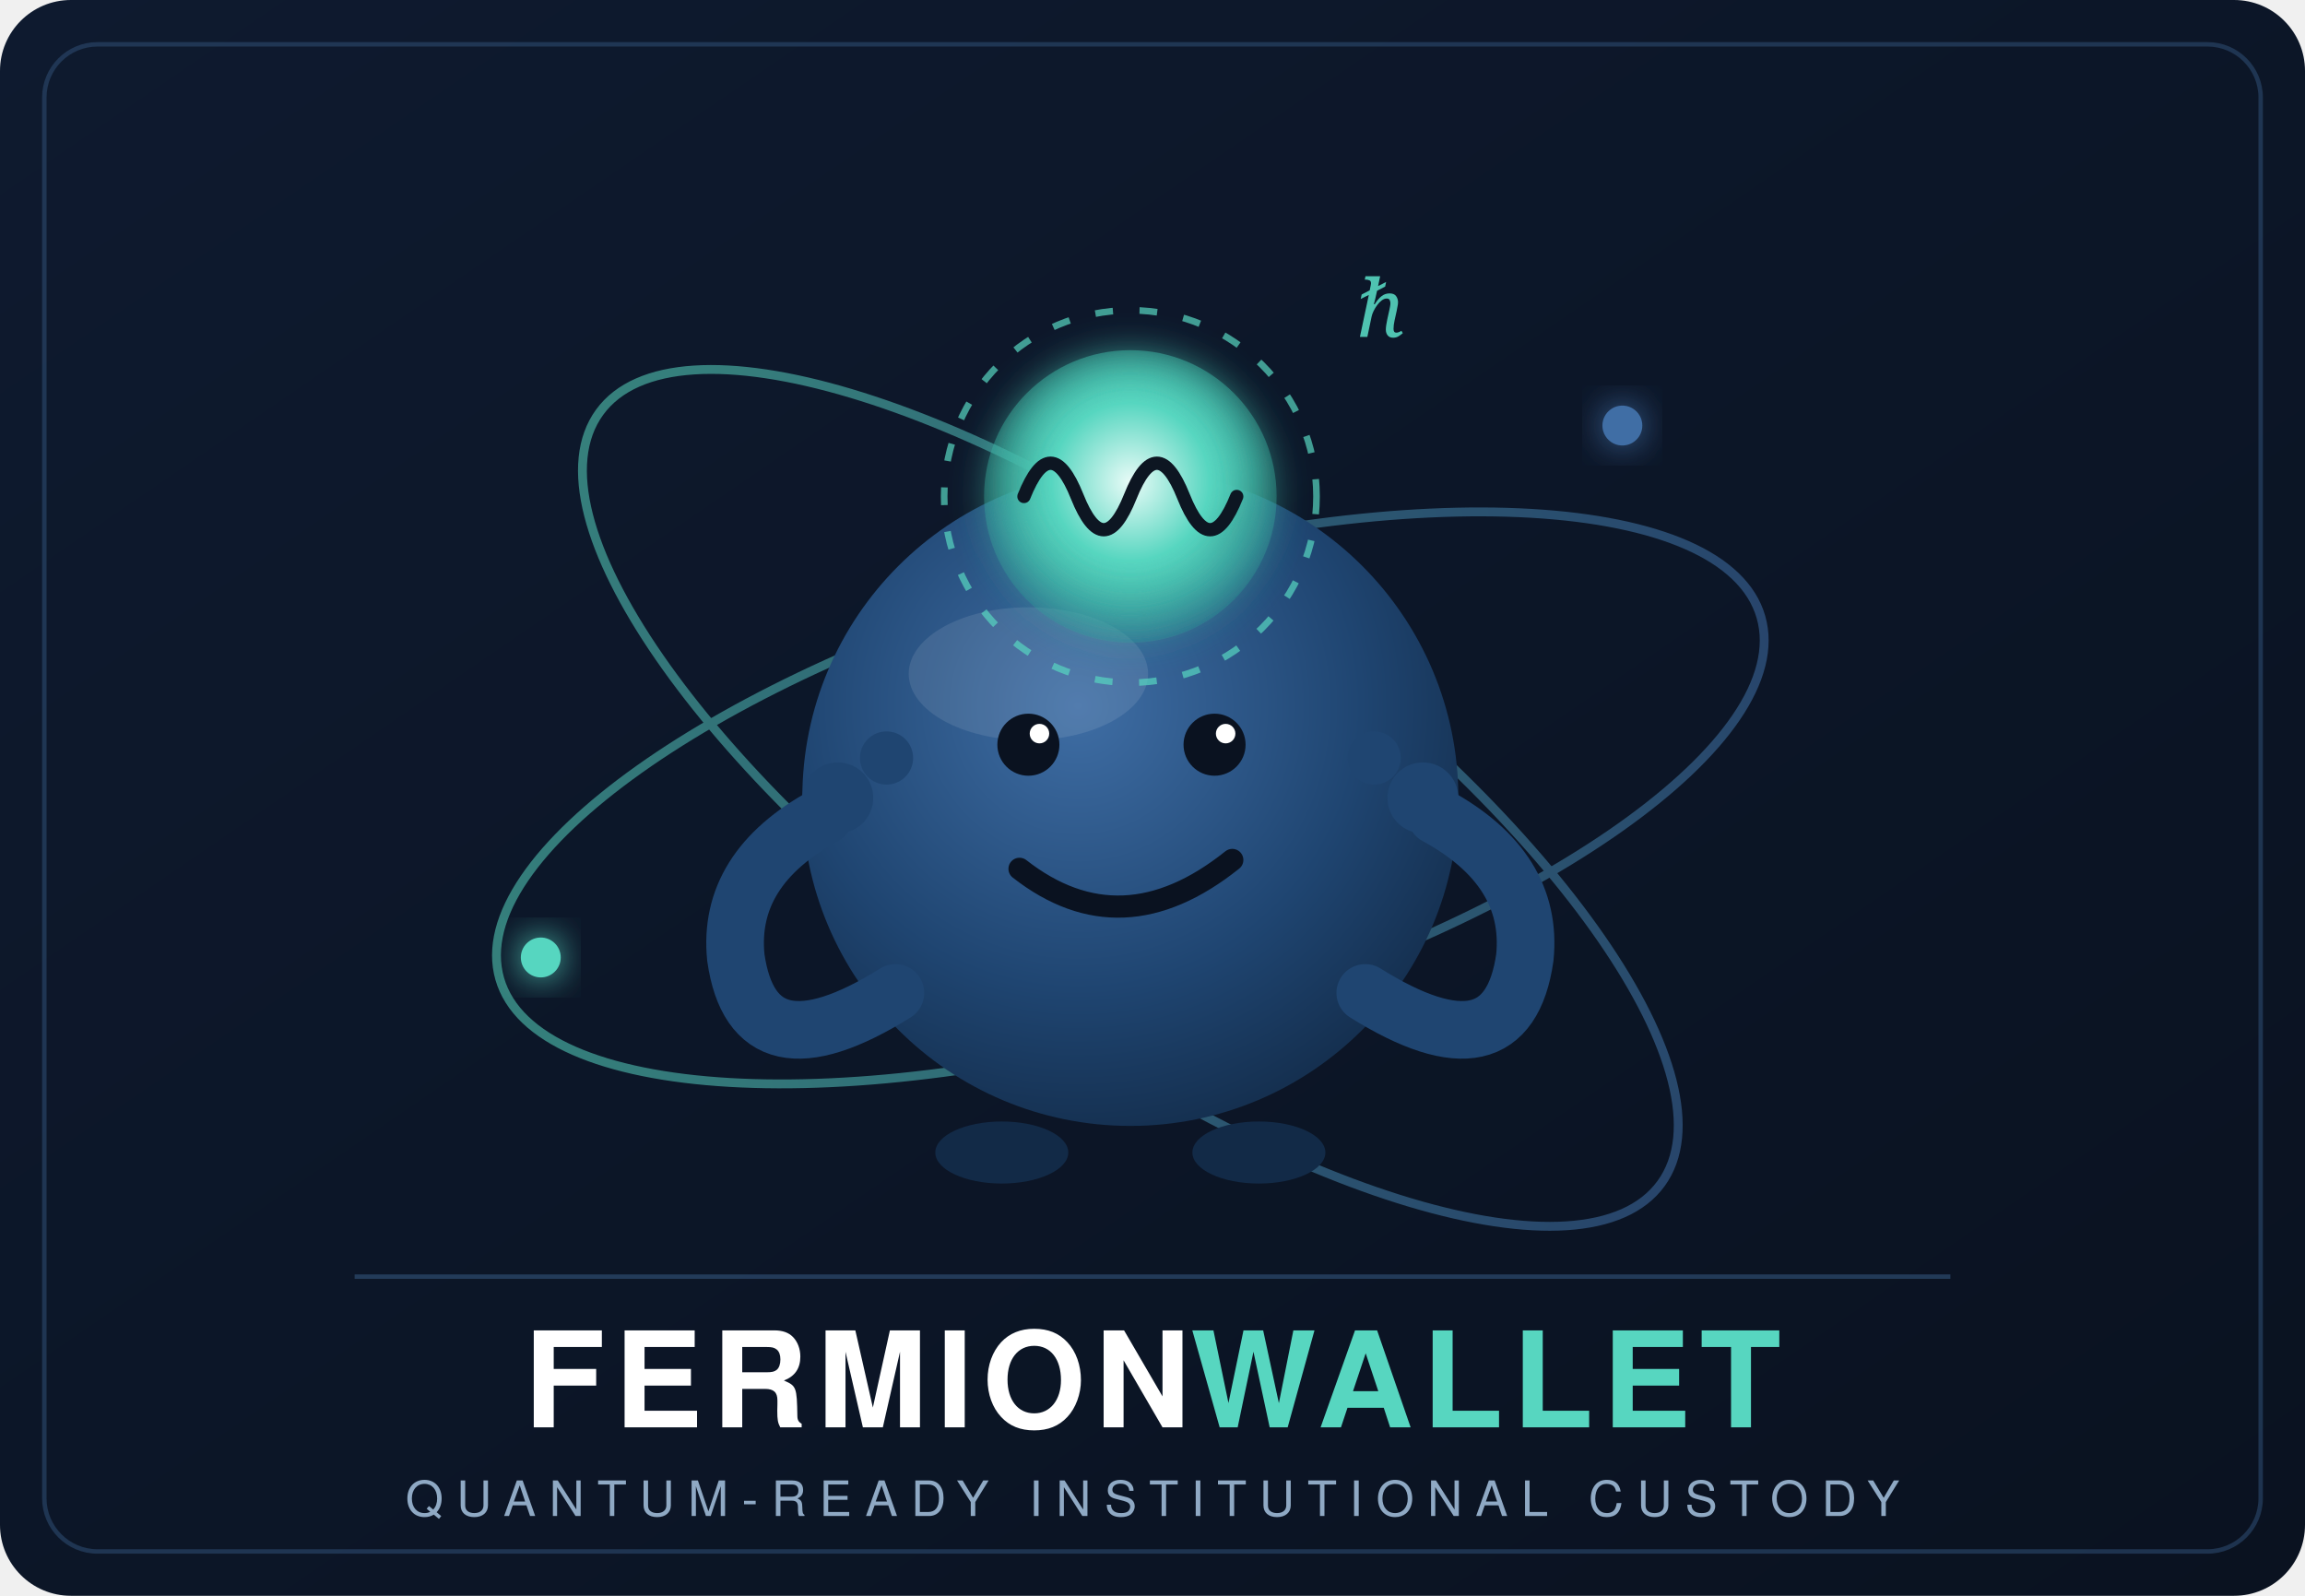
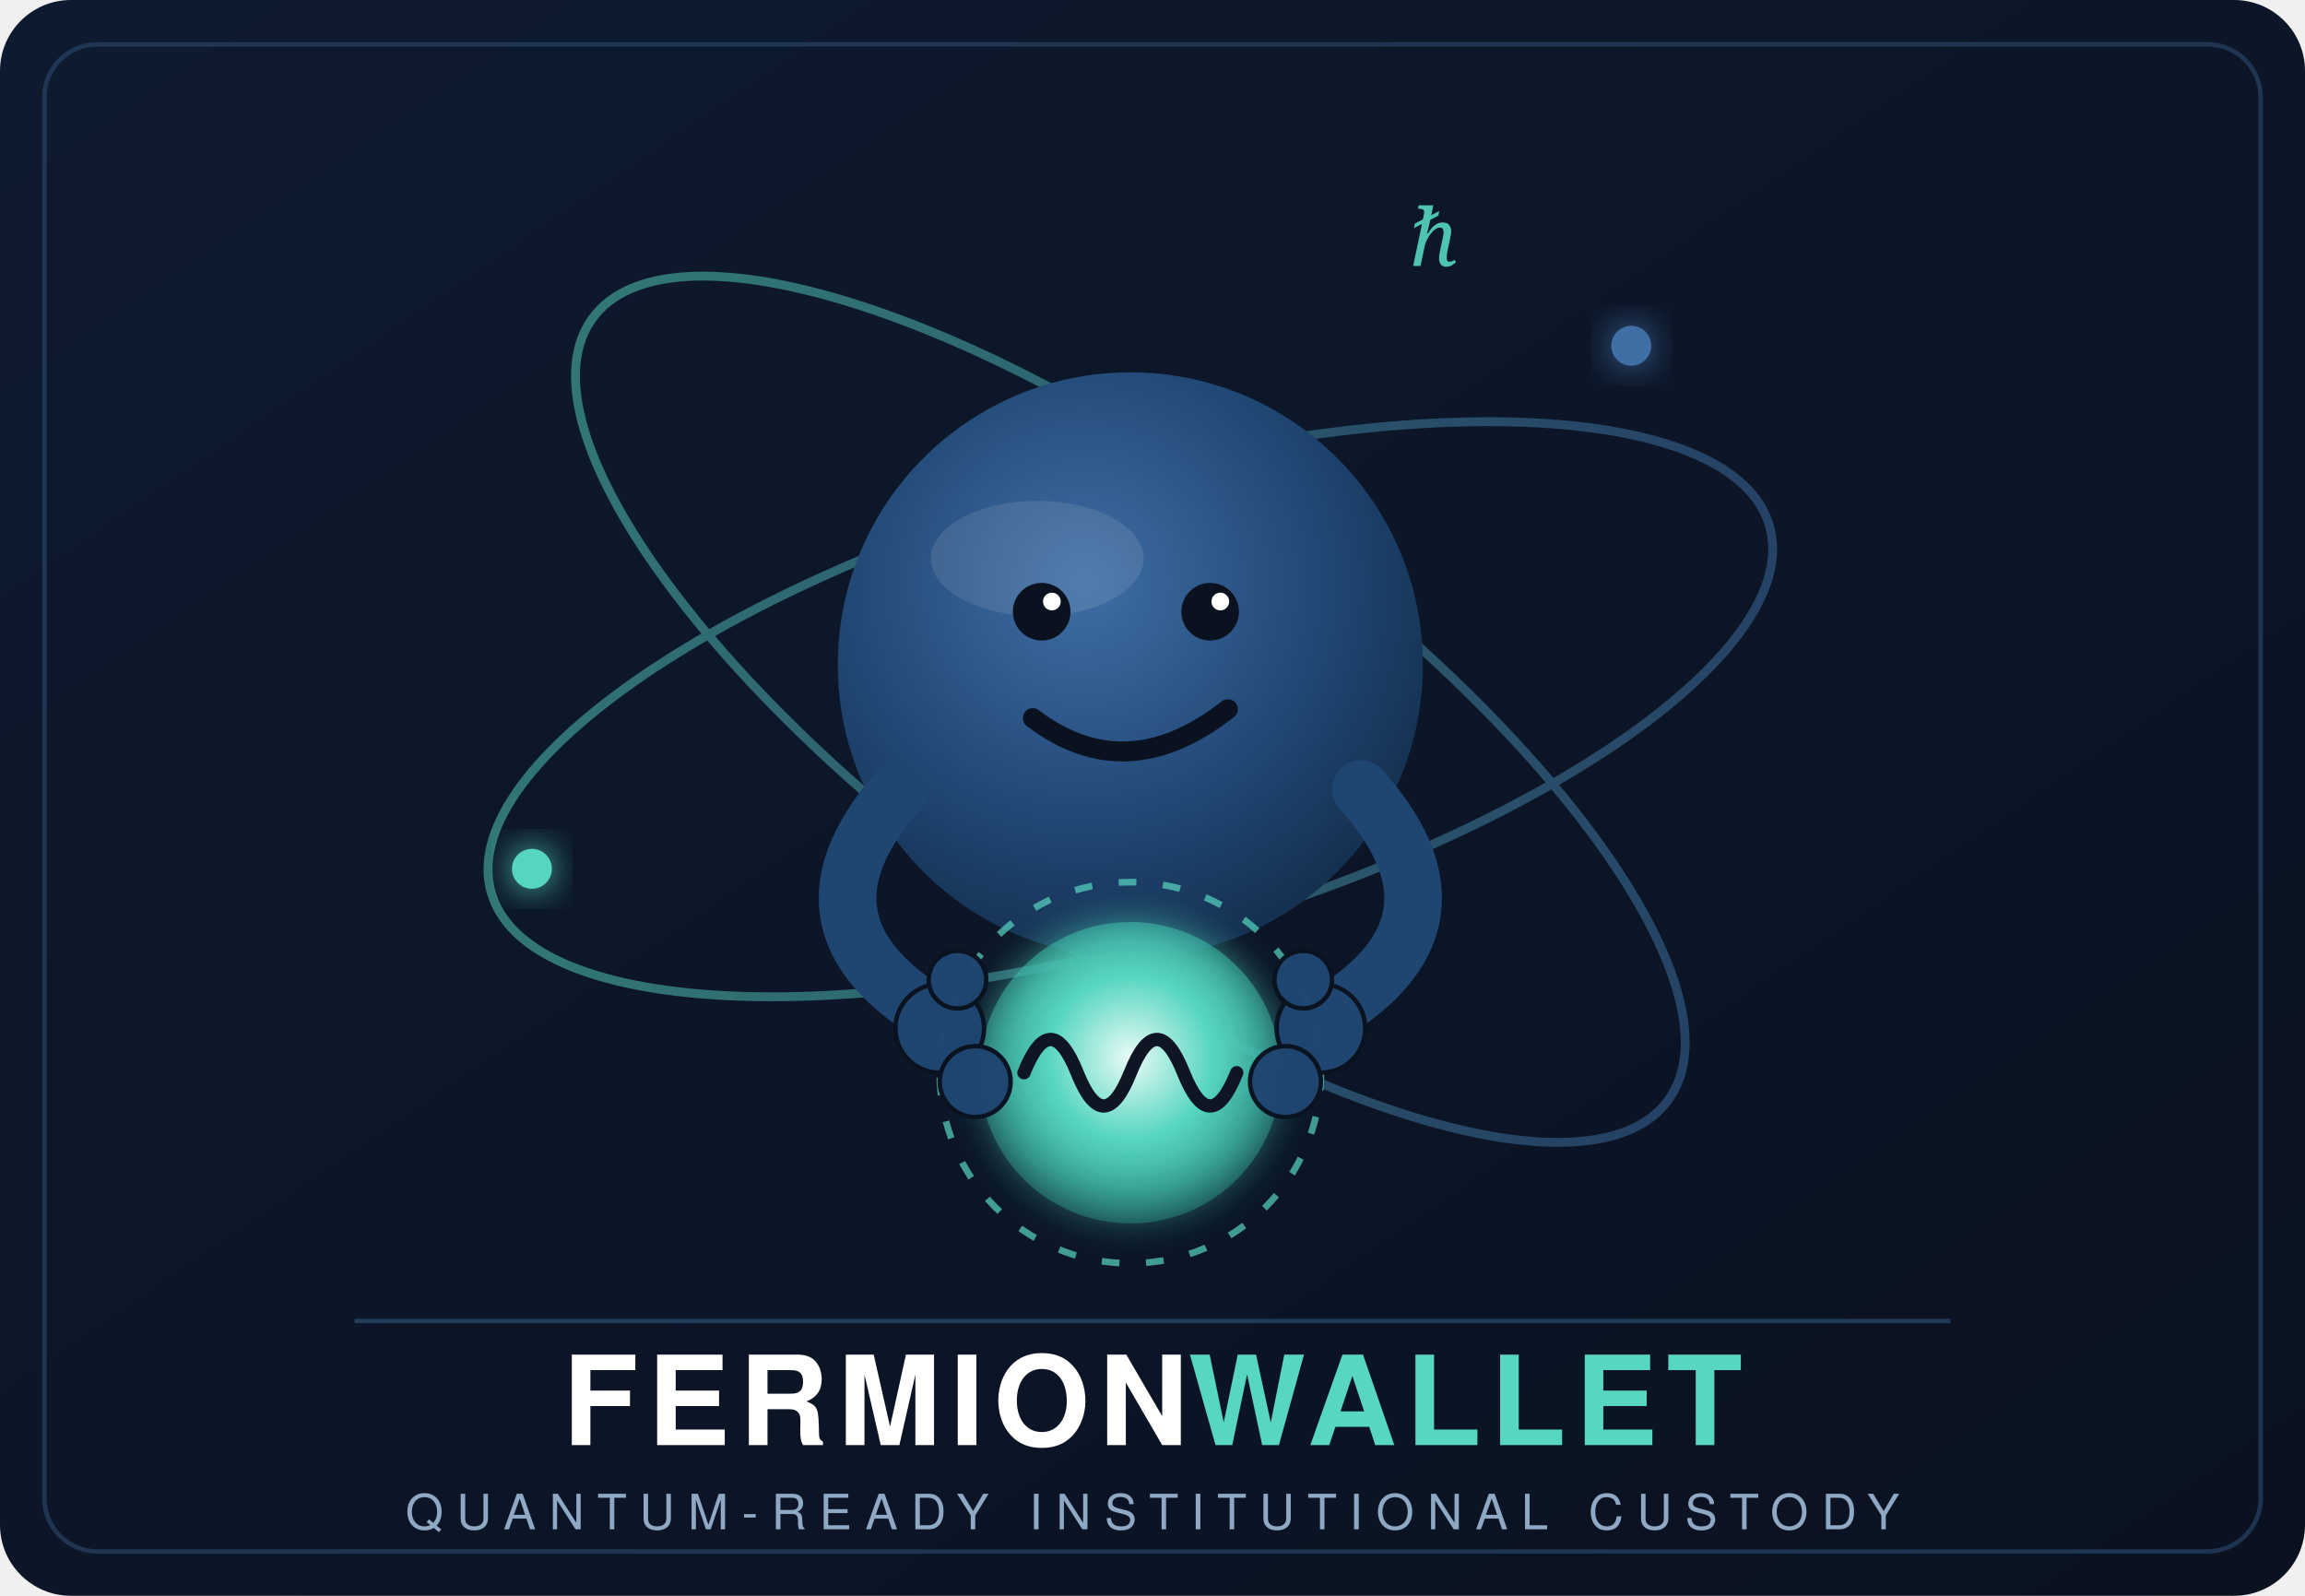
- <svg xmlns="http://www.w3.org/2000/svg" width="520" height="360" viewBox="0 0 520 360" role="img" aria-label="FermionWallet logo: a fermion holding a quantum in cupped hands">
+ <svg xmlns="http://www.w3.org/2000/svg" width="520" height="360" viewBox="0 0 520 360" role="img" aria-label="FermionWallet logo: a fermion holding a quantum in its hands">
  <defs>
    <linearGradient id="bgGrad" x1="0%" y1="0%" x2="100%" y2="100%">
      <stop offset="0%" stop-color="#0e1a2f" />
      <stop offset="100%" stop-color="#0a1220" />
    </linearGradient>
    <radialGradient id="bodyGrad" cx="42%" cy="36%" r="72%">
      <stop offset="0%" stop-color="#3f6ea5" />
      <stop offset="60%" stop-color="#1f4571" />
      <stop offset="100%" stop-color="#122a47" />
    </radialGradient>
    <radialGradient id="quantumGrad" cx="50%" cy="45%" r="60%">
      <stop offset="0%" stop-color="#e8fbf7" />
      <stop offset="45%" stop-color="#57d6c0" />
-       <stop offset="100%" stop-color="#2a9d8f" stop-opacity="0.12" />
+       <stop offset="100%" stop-color="#2a9d8f" stop-opacity="0.25" />
    </radialGradient>
    <linearGradient id="ringGrad" x1="0%" y1="0%" x2="100%" y2="0%">
      <stop offset="0%" stop-color="#57d6c0" />
      <stop offset="100%" stop-color="#3f6ea5" />
    </linearGradient>
    <filter id="softGlow" x="-50%" y="-50%" width="200%" height="200%">
      <feGaussianBlur stdDeviation="4" result="blur" />
      <feMerge>
        <feMergeNode in="blur" />
        <feMergeNode in="SourceGraphic" />
      </feMerge>
    </filter>
  </defs>
  <rect width="520" height="360" rx="16" fill="url(#bgGrad)" />
  <rect x="10" y="10" width="500" height="340" rx="12" fill="none" stroke="#2c4a6e" stroke-width="1" opacity="0.6" />
-   <g fill="none" stroke="url(#ringGrad)" stroke-width="2" opacity="0.55">
-     <ellipse cx="255" cy="180" rx="148" ry="52" transform="rotate(-16 255 180)" />
-     <ellipse cx="255" cy="180" rx="148" ry="52" transform="rotate(36 255 180)" />
+   <g fill="none" stroke="url(#ringGrad)" stroke-width="2" opacity="0.5">
+     <ellipse cx="255" cy="160" rx="150" ry="52" transform="rotate(-16 255 160)" />
+     <ellipse cx="255" cy="160" rx="150" ry="52" transform="rotate(36 255 160)" />
  </g>
-   <circle cx="122" cy="216" r="4.5" fill="#57d6c0" filter="url(#softGlow)" />
-   <circle cx="366" cy="96" r="4.5" fill="#3f6ea5" filter="url(#softGlow)" />
-   <circle cx="255" cy="180" r="74" fill="url(#bodyGrad)" />
-   <ellipse cx="232" cy="152" rx="27" ry="15" fill="#ffffff" opacity="0.10" />
+   <circle cx="120" cy="196" r="4.5" fill="#57d6c0" filter="url(#softGlow)" />
+   <circle cx="368" cy="78" r="4.5" fill="#3f6ea5" filter="url(#softGlow)" />
+   <circle cx="255" cy="150" r="66" fill="url(#bodyGrad)" />
+   <ellipse cx="234" cy="126" rx="24" ry="13" fill="#ffffff" opacity="0.10" />
  <g>
-     <circle cx="232" cy="168" r="7" fill="#0a1220" />
-     <circle cx="274" cy="168" r="7" fill="#0a1220" />
-     <circle cx="234.5" cy="165.5" r="2.2" fill="#ffffff" />
-     <circle cx="276.5" cy="165.5" r="2.2" fill="#ffffff" />
-     <path d="M230 196 Q253 214 278 194" stroke="#0a1220" stroke-width="5" fill="none" stroke-linecap="round" />
+     <circle cx="235" cy="138" r="6.5" fill="#0a1220" />
+     <circle cx="273" cy="138" r="6.5" fill="#0a1220" />
+     <circle cx="237.3" cy="135.7" r="2" fill="#ffffff" />
+     <circle cx="275.3" cy="135.7" r="2" fill="#ffffff" />
+     <path d="M233 162 Q254 178 277 160" stroke="#0a1220" stroke-width="4.5" fill="none" stroke-linecap="round" />
  </g>
-   <path d="M202 224 Q170 244 166 216 Q164 196 186 184" stroke="#1f4571" stroke-width="13" fill="none" stroke-linecap="round" />
-   <path d="M308 224 Q340 244 344 216 Q346 196 324 184" stroke="#1f4571" stroke-width="13" fill="none" stroke-linecap="round" />
-   <g fill="#1f4571">
-     <circle cx="189" cy="180" r="8" />
-     <circle cx="200" cy="171" r="6" />
-     <circle cx="321" cy="180" r="8" />
-     <circle cx="310" cy="171" r="6" />
+   <path d="M203 178 Q178 206 206 226" stroke="#1f4571" stroke-width="13" fill="none" stroke-linecap="round" />
+   <path d="M307 178 Q332 206 304 226" stroke="#1f4571" stroke-width="13" fill="none" stroke-linecap="round" />
+   <g filter="url(#softGlow)">
+     <circle cx="255" cy="242" r="34" fill="url(#quantumGrad)" />
+     <path d="M231 242 q6 -15 12 0 t12 0 t12 0 t12 0" stroke="#0a1220" stroke-width="3" fill="none" stroke-linecap="round" />
  </g>
-   <g filter="url(#softGlow)">
-     <circle cx="255" cy="112" r="33" fill="url(#quantumGrad)" />
-     <path d="M231 112 q6 -15 12 0 t12 0 t12 0 t12 0" stroke="#0a1220" stroke-width="3" fill="none" stroke-linecap="round" />
+   <circle cx="255" cy="242" r="43" fill="none" stroke="#57d6c0" stroke-width="1.5" stroke-dasharray="4 6" opacity="0.7" />
+   <g fill="#1f4571" stroke="#0a1220" stroke-width="1" opacity="0.98">
+     <circle cx="212" cy="232" r="10" />
+     <circle cx="220" cy="244" r="8" />
+     <circle cx="216" cy="221" r="6.5" />
+     <circle cx="298" cy="232" r="10" />
+     <circle cx="290" cy="244" r="8" />
+     <circle cx="294" cy="221" r="6.5" />
  </g>
-   <circle cx="255" cy="112" r="42" fill="none" stroke="#57d6c0" stroke-width="1.5" stroke-dasharray="4 6" opacity="0.7" />
-   <text x="306" y="76" font-family="Georgia, serif" font-style="italic" font-size="18" fill="#57d6c0" opacity="0.9">ℏ</text>
-   <ellipse cx="226" cy="260" rx="15" ry="7" fill="#122a47" />
-   <ellipse cx="284" cy="260" rx="15" ry="7" fill="#122a47" />
-   <line x1="80" y1="288" x2="440" y2="288" stroke="#2c4a6e" stroke-width="1" opacity="0.7" />
-   <text x="260" y="322" text-anchor="middle" font-family="Helvetica, Arial, sans-serif" font-size="30" font-weight="bold" fill="#ffffff" letter-spacing="2">
+   <text x="318" y="60" font-family="Georgia, serif" font-style="italic" font-size="18" fill="#57d6c0" opacity="0.9">ℏ</text>
+   <line x1="80" y1="298" x2="440" y2="298" stroke="#2c4a6e" stroke-width="1" opacity="0.7" />
+   <text x="260" y="326" text-anchor="middle" font-family="Helvetica, Arial, sans-serif" font-size="28" font-weight="bold" fill="#ffffff" letter-spacing="2">
    FERMION<tspan fill="#57d6c0">WALLET</tspan>
  </text>
-   <text x="260" y="342" text-anchor="middle" font-family="Helvetica, Arial, sans-serif" font-size="11" fill="#8fa9c4" letter-spacing="3">
+   <text x="260" y="345" text-anchor="middle" font-family="Helvetica, Arial, sans-serif" font-size="11" fill="#8fa9c4" letter-spacing="3">
    QUANTUM-READY INSTITUTIONAL CUSTODY
  </text>
</svg>
